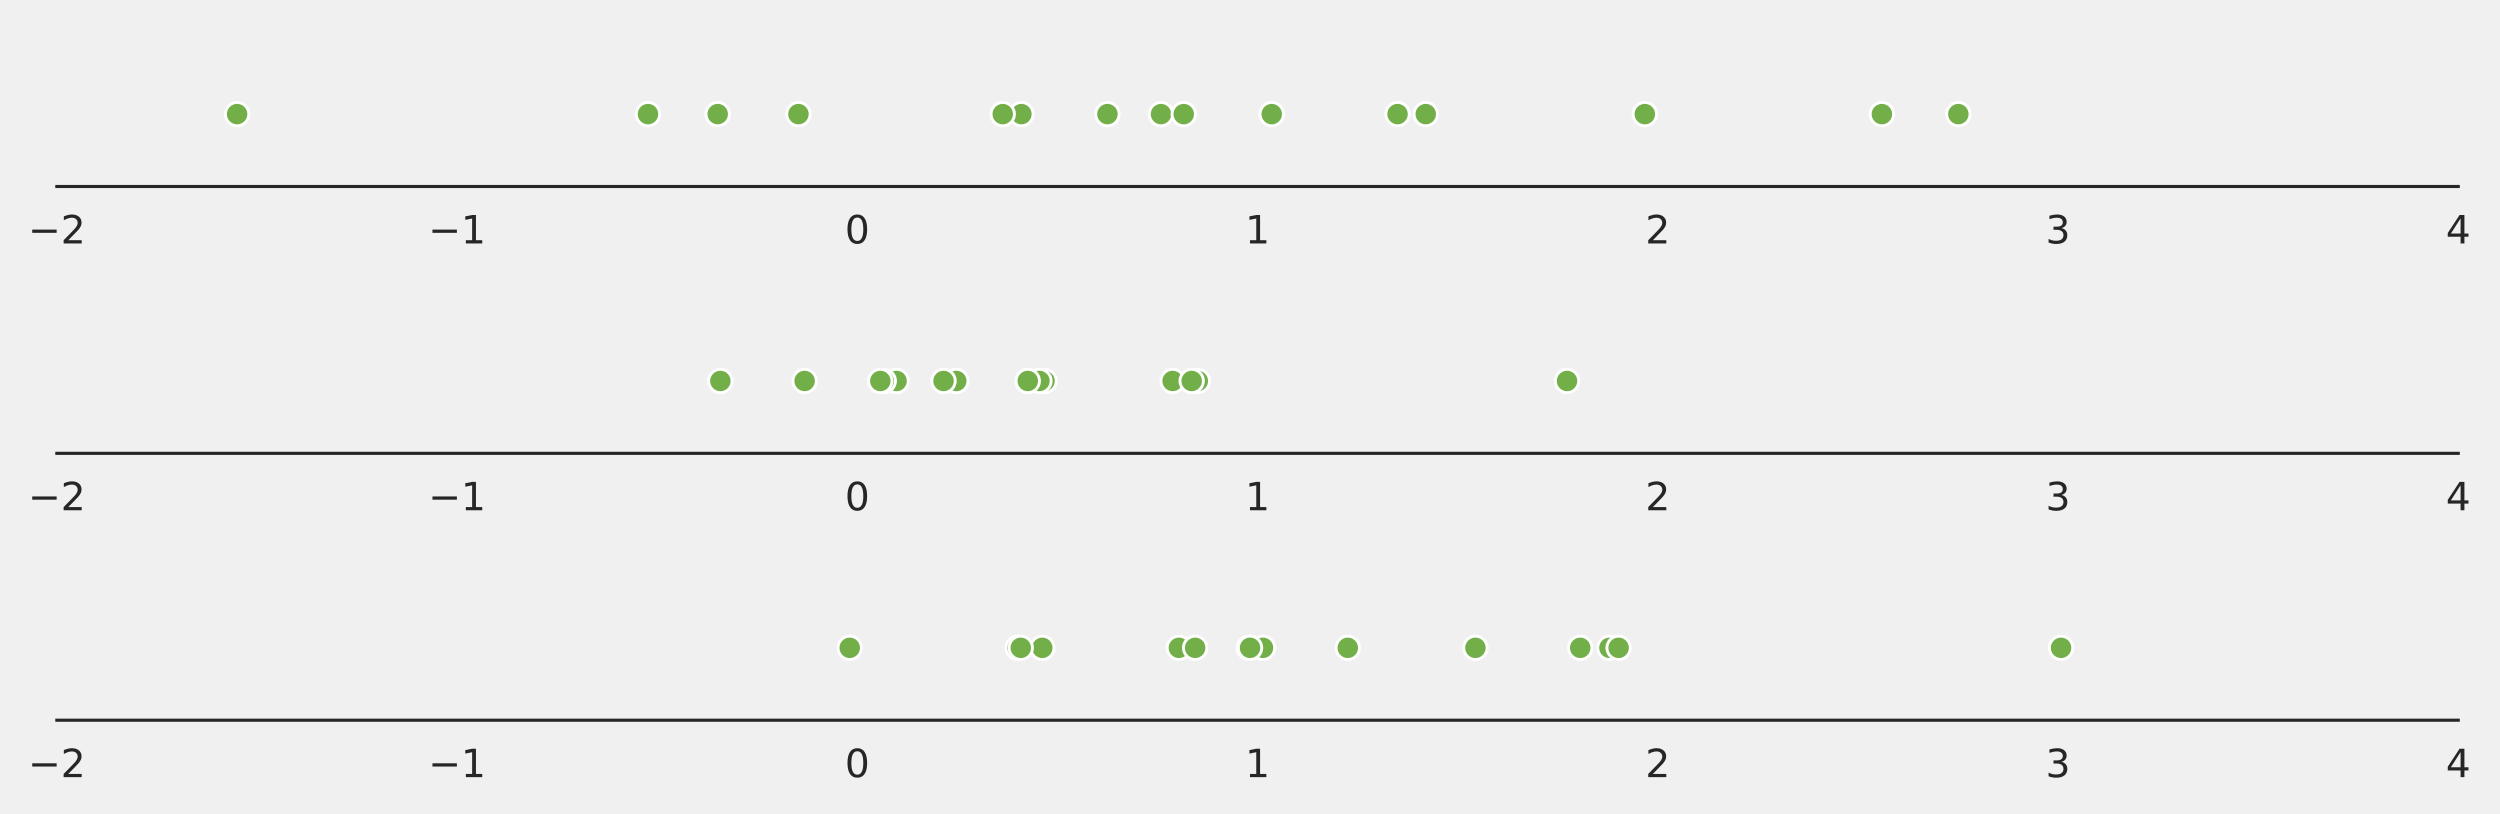
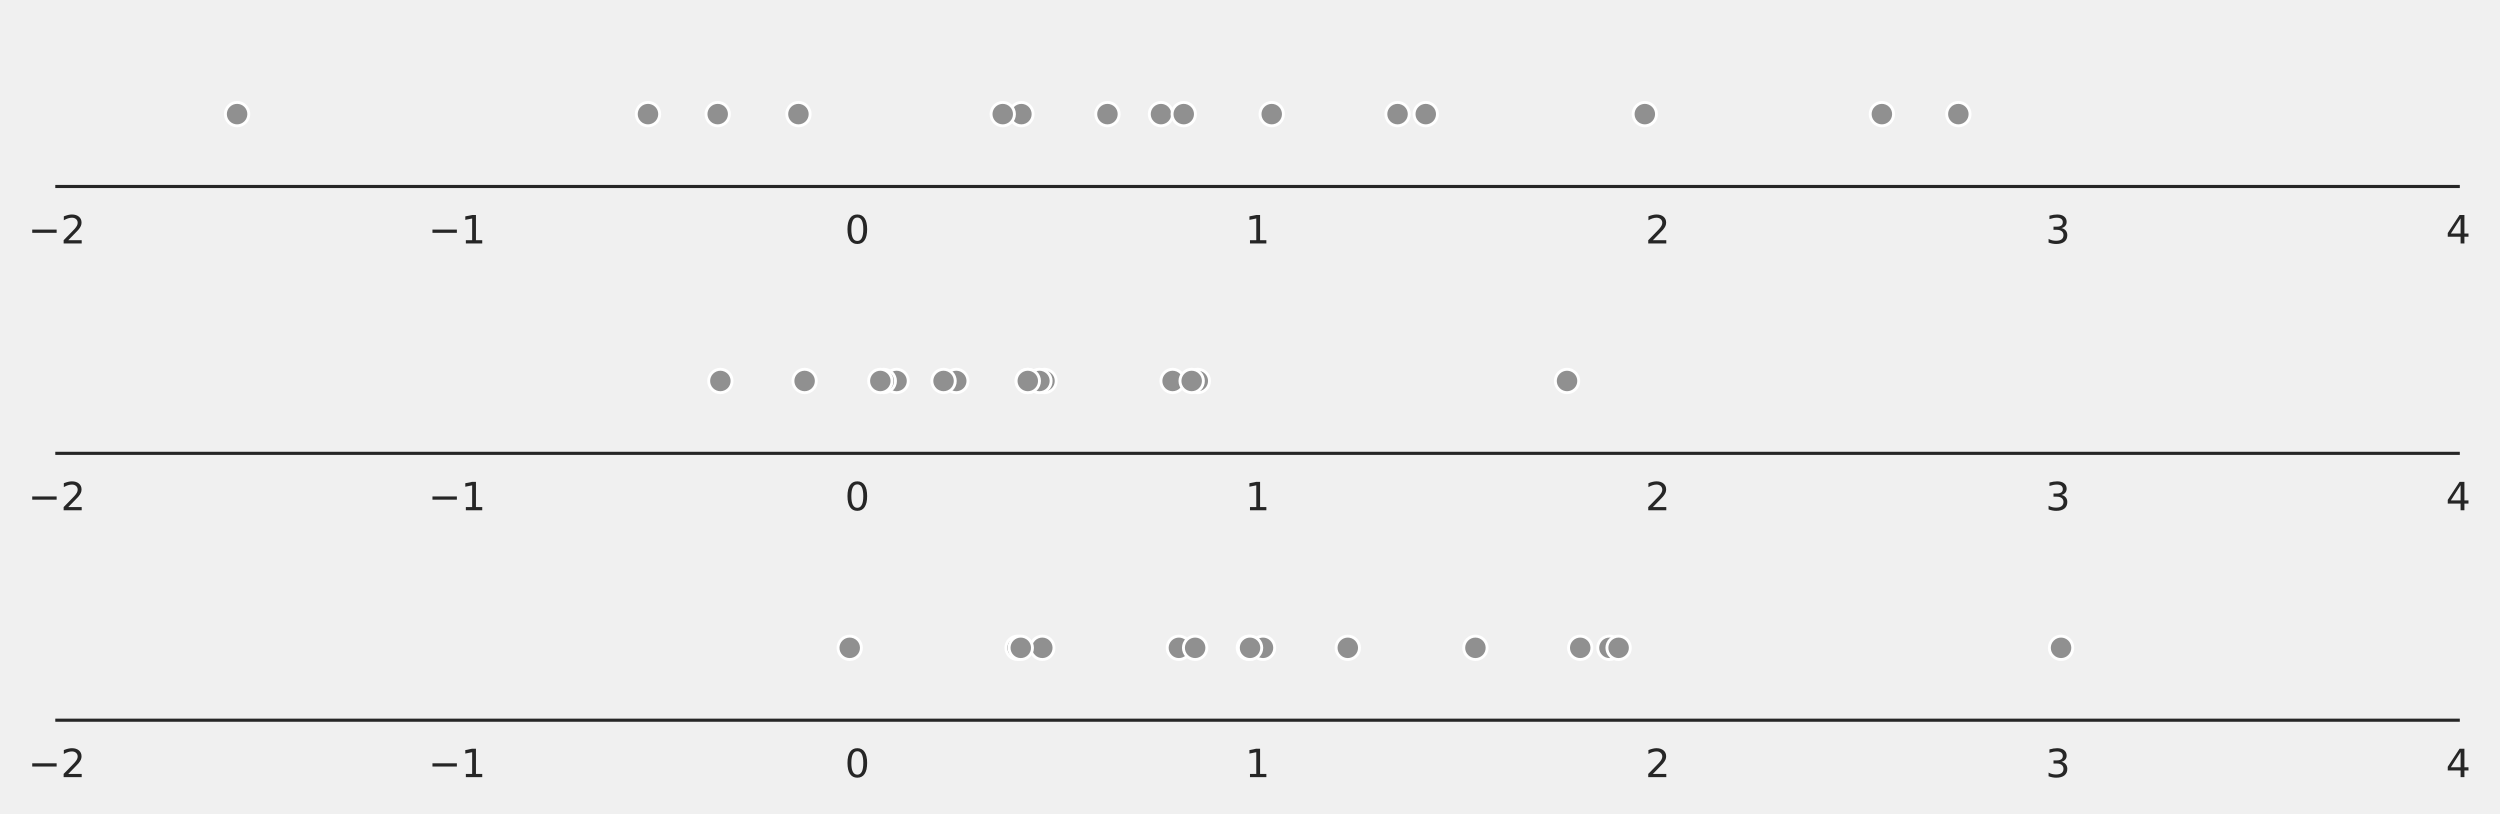
<svg xmlns="http://www.w3.org/2000/svg" xmlns:xlink="http://www.w3.org/1999/xlink" height="208.478pt" version="1.1" viewBox="0 0 640.796 208.478" width="640.796pt">
  <defs>
    <style type="text/css">
*{stroke-linecap:butt;stroke-linejoin:round;}
  </style>
  </defs>
  <g id="figure_1">
    <g id="patch_1">
      <path d="M 0 208.478  L 640.796 208.478  L 640.796 0  L 0 0  z " style="fill:none;" />
    </g>
    <g id="axes_1">
      <g id="patch_2">
        <path d="M 14.571 47.8  L 630.096 47.8  L 630.096 10.7  L 14.571 10.7  z " style="fill:none;" />
      </g>
      <g id="matplotlib.axis_1">
        <g id="xtick_1">
          <g id="text_1">
            <defs>
              <path d="M 10.594 35.5  L 73.188 35.5  L 73.188 27.203  L 10.594 27.203  z " id="DejaVuSans-8722" />
              <path d="M 19.188 8.297  L 53.609 8.297  L 53.609 0  L 7.328 0  L 7.328 8.297  Q 12.938 14.109 22.625 23.891  Q 32.328 33.688 34.812 36.531  Q 39.547 41.844 41.422 45.531  Q 43.312 49.219 43.312 52.781  Q 43.312 58.594 39.234 62.25  Q 35.156 65.922 28.609 65.922  Q 23.969 65.922 18.812 64.312  Q 13.672 62.703 7.812 59.422  L 7.812 69.391  Q 13.766 71.781 18.938 73  Q 24.125 74.219 28.422 74.219  Q 39.75 74.219 46.484 68.547  Q 53.219 62.891 53.219 53.422  Q 53.219 48.922 51.531 44.891  Q 49.859 40.875 45.406 35.406  Q 44.188 33.984 37.641 27.219  Q 31.109 20.453 19.188 8.297  z " id="DejaVuSans-50" />
            </defs>
            <g style="fill:#262626;" transform="translate(7.2 62.39844)scale(0.1 -0.1)">
              <use xlink:href="#DejaVuSans-8722" />
              <use x="83.789" xlink:href="#DejaVuSans-50" />
            </g>
          </g>
        </g>
        <g id="xtick_2">
          <g id="text_2">
            <defs>
              <path d="M 12.406 8.297  L 28.516 8.297  L 28.516 63.922  L 10.984 60.406  L 10.984 69.391  L 28.422 72.906  L 38.281 72.906  L 38.281 8.297  L 54.391 8.297  L 54.391 0  L 12.406 0  z " id="DejaVuSans-49" />
            </defs>
            <g style="fill:#262626;" transform="translate(109.7875 62.39844)scale(0.1 -0.1)">
              <use xlink:href="#DejaVuSans-8722" />
              <use x="83.789" xlink:href="#DejaVuSans-49" />
            </g>
          </g>
        </g>
        <g id="xtick_3">
          <g id="text_3">
            <defs>
              <path d="M 31.781 66.406  Q 24.172 66.406 20.328 58.906  Q 16.5 51.422 16.5 36.375  Q 16.5 21.391 20.328 13.891  Q 24.172 6.391 31.781 6.391  Q 39.453 6.391 43.281 13.891  Q 47.125 21.391 47.125 36.375  Q 47.125 51.422 43.281 58.906  Q 39.453 66.406 31.781 66.406  z M 31.781 74.219  Q 44.047 74.219 50.516 64.516  Q 56.984 54.828 56.984 36.375  Q 56.984 17.969 50.516 8.266  Q 44.047 -1.422 31.781 -1.422  Q 19.531 -1.422 13.062 8.266  Q 6.594 17.969 6.594 36.375  Q 6.594 54.828 13.062 64.516  Q 19.531 74.219 31.781 74.219  z " id="DejaVuSans-48" />
            </defs>
            <g style="fill:#262626;" transform="translate(216.5648 62.39844)scale(0.1 -0.1)">
              <use xlink:href="#DejaVuSans-48" />
            </g>
          </g>
        </g>
        <g id="xtick_4">
          <g id="text_4">
            <g style="fill:#262626;" transform="translate(319.1523 62.39844)scale(0.1 -0.1)">
              <use xlink:href="#DejaVuSans-49" />
            </g>
          </g>
        </g>
        <g id="xtick_5">
          <g id="text_5">
            <g style="fill:#262626;" transform="translate(421.7398 62.39844)scale(0.1 -0.1)">
              <use xlink:href="#DejaVuSans-50" />
            </g>
          </g>
        </g>
        <g id="xtick_6">
          <g id="text_6">
            <defs>
              <path d="M 40.578 39.312  Q 47.656 37.797 51.625 33  Q 55.609 28.219 55.609 21.188  Q 55.609 10.406 48.188 4.484  Q 40.766 -1.422 27.094 -1.422  Q 22.516 -1.422 17.656 -0.516  Q 12.797 0.391 7.625 2.203  L 7.625 11.719  Q 11.719 9.328 16.594 8.109  Q 21.484 6.891 26.812 6.891  Q 36.078 6.891 40.938 10.547  Q 45.797 14.203 45.797 21.188  Q 45.797 27.641 41.281 31.266  Q 36.766 34.906 28.719 34.906  L 20.219 34.906  L 20.219 43.016  L 29.109 43.016  Q 36.375 43.016 40.234 45.922  Q 44.094 48.828 44.094 54.297  Q 44.094 59.906 40.109 62.906  Q 36.141 65.922 28.719 65.922  Q 24.656 65.922 20.016 65.031  Q 15.375 64.156 9.812 62.312  L 9.812 71.094  Q 15.438 72.656 20.344 73.438  Q 25.25 74.219 29.594 74.219  Q 40.828 74.219 47.359 69.109  Q 53.906 64.016 53.906 55.328  Q 53.906 49.266 50.438 45.094  Q 46.969 40.922 40.578 39.312  z " id="DejaVuSans-51" />
            </defs>
            <g style="fill:#262626;" transform="translate(524.3273 62.39844)scale(0.1 -0.1)">
              <use xlink:href="#DejaVuSans-51" />
            </g>
          </g>
        </g>
        <g id="xtick_7">
          <g id="text_7">
            <defs>
              <path d="M 37.797 64.312  L 12.891 25.391  L 37.797 25.391  z M 35.203 72.906  L 47.609 72.906  L 47.609 25.391  L 58.016 25.391  L 58.016 17.188  L 47.609 17.188  L 47.609 0  L 37.797 0  L 37.797 17.188  L 4.891 17.188  L 4.891 26.703  z " id="DejaVuSans-52" />
            </defs>
            <g style="fill:#262626;" transform="translate(626.9148 62.39844)scale(0.1 -0.1)">
              <use xlink:href="#DejaVuSans-52" />
            </g>
          </g>
        </g>
      </g>
      <g id="matplotlib.axis_2">
        <g id="ytick_1" />
        <g id="ytick_2" />
        <g id="ytick_3" />
      </g>
      <g id="PathCollection_1">
        <defs>
-           <path d="M 0 3  C 0.796 3 1.559 2.684 2.121 2.121  C 2.684 1.559 3 0.796 3 0  C 3 -0.796 2.684 -1.559 2.121 -2.121  C 1.559 -2.684 0.796 -3 0 -3  C -0.796 -3 -1.559 -2.684 -2.121 -2.121  C -2.684 -1.559 -3 -0.796 -3 0  C -3 0.796 -2.684 1.559 -2.121 2.121  C -1.559 2.684 -0.796 3 0 3  z " id="m6bbe604711" style="stroke:#ffffff;stroke-width:0.75;" />
+           <path d="M 0 3  C 0.796 3 1.559 2.684 2.121 2.121  C 2.684 1.559 3 0.796 3 0  C 3 -0.796 2.684 -1.559 2.121 -2.121  C 1.559 -2.684 0.796 -3 0 -3  C -0.796 -3 -1.559 -2.684 -2.121 -2.121  C -2.684 -1.559 -3 -0.796 -3 0  C -3 0.796 -2.684 1.559 -2.121 2.121  C -1.559 2.684 -0.796 3 0 3  z " id="mc00655e016" style="stroke:#ffffff;stroke-width:0.75;" />
        </defs>
-         <g clip-path="url(#p1a643d42ec)">
-           <use style="fill:#73af48;stroke:#ffffff;stroke-width:0.75;" x="501.962" xlink:href="#m6bbe604711" y="29.25" />
-           <use style="fill:#73af48;stroke:#ffffff;stroke-width:0.75;" x="421.599" xlink:href="#m6bbe604711" y="29.25" />
-           <use style="fill:#73af48;stroke:#ffffff;stroke-width:0.75;" x="297.584" xlink:href="#m6bbe604711" y="29.25" />
-           <use style="fill:#73af48;stroke:#ffffff;stroke-width:0.75;" x="283.858" xlink:href="#m6bbe604711" y="29.25" />
-           <use style="fill:#73af48;stroke:#ffffff;stroke-width:0.75;" x="204.653" xlink:href="#m6bbe604711" y="29.25" />
-           <use style="fill:#73af48;stroke:#ffffff;stroke-width:0.75;" x="261.806" xlink:href="#m6bbe604711" y="29.25" />
-           <use style="fill:#73af48;stroke:#ffffff;stroke-width:0.75;" x="166.09" xlink:href="#m6bbe604711" y="29.25" />
-           <use style="fill:#73af48;stroke:#ffffff;stroke-width:0.75;" x="365.448" xlink:href="#m6bbe604711" y="29.25" />
-           <use style="fill:#73af48;stroke:#ffffff;stroke-width:0.75;" x="303.415" xlink:href="#m6bbe604711" y="29.25" />
-           <use style="fill:#73af48;stroke:#ffffff;stroke-width:0.75;" x="325.967" xlink:href="#m6bbe604711" y="29.25" />
-           <use style="fill:#73af48;stroke:#ffffff;stroke-width:0.75;" x="257.021" xlink:href="#m6bbe604711" y="29.25" />
-           <use style="fill:#73af48;stroke:#ffffff;stroke-width:0.75;" x="358.217" xlink:href="#m6bbe604711" y="29.25" />
-           <use style="fill:#73af48;stroke:#ffffff;stroke-width:0.75;" x="60.772" xlink:href="#m6bbe604711" y="29.25" />
-           <use style="fill:#73af48;stroke:#ffffff;stroke-width:0.75;" x="183.96" xlink:href="#m6bbe604711" y="29.25" />
-           <use style="fill:#73af48;stroke:#ffffff;stroke-width:0.75;" x="482.36" xlink:href="#m6bbe604711" y="29.25" />
+         <g clip-path="url(#p103a7a035d)">
+           <use style="fill:#909090;stroke:#ffffff;stroke-width:0.75;" x="501.962" xlink:href="#mc00655e016" y="29.25" />
+           <use style="fill:#909090;stroke:#ffffff;stroke-width:0.75;" x="421.599" xlink:href="#mc00655e016" y="29.25" />
+           <use style="fill:#909090;stroke:#ffffff;stroke-width:0.75;" x="297.584" xlink:href="#mc00655e016" y="29.25" />
+           <use style="fill:#909090;stroke:#ffffff;stroke-width:0.75;" x="283.858" xlink:href="#mc00655e016" y="29.25" />
+           <use style="fill:#909090;stroke:#ffffff;stroke-width:0.75;" x="204.653" xlink:href="#mc00655e016" y="29.25" />
+           <use style="fill:#909090;stroke:#ffffff;stroke-width:0.75;" x="261.806" xlink:href="#mc00655e016" y="29.25" />
+           <use style="fill:#909090;stroke:#ffffff;stroke-width:0.75;" x="166.09" xlink:href="#mc00655e016" y="29.25" />
+           <use style="fill:#909090;stroke:#ffffff;stroke-width:0.75;" x="365.448" xlink:href="#mc00655e016" y="29.25" />
+           <use style="fill:#909090;stroke:#ffffff;stroke-width:0.75;" x="303.415" xlink:href="#mc00655e016" y="29.25" />
+           <use style="fill:#909090;stroke:#ffffff;stroke-width:0.75;" x="325.967" xlink:href="#mc00655e016" y="29.25" />
+           <use style="fill:#909090;stroke:#ffffff;stroke-width:0.75;" x="257.021" xlink:href="#mc00655e016" y="29.25" />
+           <use style="fill:#909090;stroke:#ffffff;stroke-width:0.75;" x="358.217" xlink:href="#mc00655e016" y="29.25" />
+           <use style="fill:#909090;stroke:#ffffff;stroke-width:0.75;" x="60.772" xlink:href="#mc00655e016" y="29.25" />
+           <use style="fill:#909090;stroke:#ffffff;stroke-width:0.75;" x="183.96" xlink:href="#mc00655e016" y="29.25" />
+           <use style="fill:#909090;stroke:#ffffff;stroke-width:0.75;" x="482.36" xlink:href="#mc00655e016" y="29.25" />
        </g>
      </g>
      <g id="patch_3">
        <path d="M 14.571 47.8  L 630.096 47.8  " style="fill:none;stroke:#262626;stroke-linecap:square;stroke-linejoin:miter;stroke-width:0.8;" />
      </g>
    </g>
    <g id="axes_2">
      <g id="patch_4">
        <path d="M 14.571 116.2  L 630.096 116.2  L 630.096 79.1  L 14.571 79.1  z " style="fill:none;" />
      </g>
      <g id="matplotlib.axis_3">
        <g id="xtick_8">
          <g id="text_8">
            <g style="fill:#262626;" transform="translate(7.2 130.7984)scale(0.1 -0.1)">
              <use xlink:href="#DejaVuSans-8722" />
              <use x="83.789" xlink:href="#DejaVuSans-50" />
            </g>
          </g>
        </g>
        <g id="xtick_9">
          <g id="text_9">
            <g style="fill:#262626;" transform="translate(109.7875 130.7984)scale(0.1 -0.1)">
              <use xlink:href="#DejaVuSans-8722" />
              <use x="83.789" xlink:href="#DejaVuSans-49" />
            </g>
          </g>
        </g>
        <g id="xtick_10">
          <g id="text_10">
            <g style="fill:#262626;" transform="translate(216.5648 130.7984)scale(0.1 -0.1)">
              <use xlink:href="#DejaVuSans-48" />
            </g>
          </g>
        </g>
        <g id="xtick_11">
          <g id="text_11">
            <g style="fill:#262626;" transform="translate(319.1523 130.7984)scale(0.1 -0.1)">
              <use xlink:href="#DejaVuSans-49" />
            </g>
          </g>
        </g>
        <g id="xtick_12">
          <g id="text_12">
            <g style="fill:#262626;" transform="translate(421.7398 130.7984)scale(0.1 -0.1)">
              <use xlink:href="#DejaVuSans-50" />
            </g>
          </g>
        </g>
        <g id="xtick_13">
          <g id="text_13">
            <g style="fill:#262626;" transform="translate(524.3273 130.7984)scale(0.1 -0.1)">
              <use xlink:href="#DejaVuSans-51" />
            </g>
          </g>
        </g>
        <g id="xtick_14">
          <g id="text_14">
            <g style="fill:#262626;" transform="translate(626.9148 130.7984)scale(0.1 -0.1)">
              <use xlink:href="#DejaVuSans-52" />
            </g>
          </g>
        </g>
      </g>
      <g id="matplotlib.axis_4">
        <g id="ytick_4" />
        <g id="ytick_5" />
        <g id="ytick_6" />
      </g>
      <g id="PathCollection_2">
-         <g clip-path="url(#p5422690539)">
-           <use style="fill:#73af48;stroke:#ffffff;stroke-width:0.75;" x="263.437" xlink:href="#m6bbe604711" y="97.65" />
-           <use style="fill:#73af48;stroke:#ffffff;stroke-width:0.75;" x="401.66" xlink:href="#m6bbe604711" y="97.65" />
-           <use style="fill:#73af48;stroke:#ffffff;stroke-width:0.75;" x="229.804" xlink:href="#m6bbe604711" y="97.65" />
-           <use style="fill:#73af48;stroke:#ffffff;stroke-width:0.75;" x="307.02" xlink:href="#m6bbe604711" y="97.65" />
-           <use style="fill:#73af48;stroke:#ffffff;stroke-width:0.75;" x="267.726" xlink:href="#m6bbe604711" y="97.65" />
-           <use style="fill:#73af48;stroke:#ffffff;stroke-width:0.75;" x="245.108" xlink:href="#m6bbe604711" y="97.65" />
-           <use style="fill:#73af48;stroke:#ffffff;stroke-width:0.75;" x="300.561" xlink:href="#m6bbe604711" y="97.65" />
-           <use style="fill:#73af48;stroke:#ffffff;stroke-width:0.75;" x="305.449" xlink:href="#m6bbe604711" y="97.65" />
-           <use style="fill:#73af48;stroke:#ffffff;stroke-width:0.75;" x="266.424" xlink:href="#m6bbe604711" y="97.65" />
-           <use style="fill:#73af48;stroke:#ffffff;stroke-width:0.75;" x="206.238" xlink:href="#m6bbe604711" y="97.65" />
-           <use style="fill:#73af48;stroke:#ffffff;stroke-width:0.75;" x="184.646" xlink:href="#m6bbe604711" y="97.65" />
-           <use style="fill:#73af48;stroke:#ffffff;stroke-width:0.75;" x="226.527" xlink:href="#m6bbe604711" y="97.65" />
-           <use style="fill:#73af48;stroke:#ffffff;stroke-width:0.75;" x="241.85" xlink:href="#m6bbe604711" y="97.65" />
-           <use style="fill:#73af48;stroke:#ffffff;stroke-width:0.75;" x="263.441" xlink:href="#m6bbe604711" y="97.65" />
-           <use style="fill:#73af48;stroke:#ffffff;stroke-width:0.75;" x="225.645" xlink:href="#m6bbe604711" y="97.65" />
+         <g clip-path="url(#p6b384fe811)">
+           <use style="fill:#909090;stroke:#ffffff;stroke-width:0.75;" x="263.437" xlink:href="#mc00655e016" y="97.65" />
+           <use style="fill:#909090;stroke:#ffffff;stroke-width:0.75;" x="401.66" xlink:href="#mc00655e016" y="97.65" />
+           <use style="fill:#909090;stroke:#ffffff;stroke-width:0.75;" x="229.804" xlink:href="#mc00655e016" y="97.65" />
+           <use style="fill:#909090;stroke:#ffffff;stroke-width:0.75;" x="307.02" xlink:href="#mc00655e016" y="97.65" />
+           <use style="fill:#909090;stroke:#ffffff;stroke-width:0.75;" x="267.726" xlink:href="#mc00655e016" y="97.65" />
+           <use style="fill:#909090;stroke:#ffffff;stroke-width:0.75;" x="245.108" xlink:href="#mc00655e016" y="97.65" />
+           <use style="fill:#909090;stroke:#ffffff;stroke-width:0.75;" x="300.561" xlink:href="#mc00655e016" y="97.65" />
+           <use style="fill:#909090;stroke:#ffffff;stroke-width:0.75;" x="305.449" xlink:href="#mc00655e016" y="97.65" />
+           <use style="fill:#909090;stroke:#ffffff;stroke-width:0.75;" x="266.424" xlink:href="#mc00655e016" y="97.65" />
+           <use style="fill:#909090;stroke:#ffffff;stroke-width:0.75;" x="206.238" xlink:href="#mc00655e016" y="97.65" />
+           <use style="fill:#909090;stroke:#ffffff;stroke-width:0.75;" x="184.646" xlink:href="#mc00655e016" y="97.65" />
+           <use style="fill:#909090;stroke:#ffffff;stroke-width:0.75;" x="226.527" xlink:href="#mc00655e016" y="97.65" />
+           <use style="fill:#909090;stroke:#ffffff;stroke-width:0.75;" x="241.85" xlink:href="#mc00655e016" y="97.65" />
+           <use style="fill:#909090;stroke:#ffffff;stroke-width:0.75;" x="263.441" xlink:href="#mc00655e016" y="97.65" />
+           <use style="fill:#909090;stroke:#ffffff;stroke-width:0.75;" x="225.645" xlink:href="#mc00655e016" y="97.65" />
        </g>
      </g>
      <g id="patch_5">
        <path d="M 14.571 116.2  L 630.096 116.2  " style="fill:none;stroke:#262626;stroke-linecap:square;stroke-linejoin:miter;stroke-width:0.8;" />
      </g>
    </g>
    <g id="axes_3">
      <g id="patch_6">
        <path d="M 14.571 184.6  L 630.096 184.6  L 630.096 147.5  L 14.571 147.5  z " style="fill:none;" />
      </g>
      <g id="matplotlib.axis_5">
        <g id="xtick_15">
          <g id="text_15">
            <g style="fill:#262626;" transform="translate(7.2 199.1984)scale(0.1 -0.1)">
              <use xlink:href="#DejaVuSans-8722" />
              <use x="83.789" xlink:href="#DejaVuSans-50" />
            </g>
          </g>
        </g>
        <g id="xtick_16">
          <g id="text_16">
            <g style="fill:#262626;" transform="translate(109.7875 199.1984)scale(0.1 -0.1)">
              <use xlink:href="#DejaVuSans-8722" />
              <use x="83.789" xlink:href="#DejaVuSans-49" />
            </g>
          </g>
        </g>
        <g id="xtick_17">
          <g id="text_17">
            <g style="fill:#262626;" transform="translate(216.5648 199.1984)scale(0.1 -0.1)">
              <use xlink:href="#DejaVuSans-48" />
            </g>
          </g>
        </g>
        <g id="xtick_18">
          <g id="text_18">
            <g style="fill:#262626;" transform="translate(319.1523 199.1984)scale(0.1 -0.1)">
              <use xlink:href="#DejaVuSans-49" />
            </g>
          </g>
        </g>
        <g id="xtick_19">
          <g id="text_19">
            <g style="fill:#262626;" transform="translate(421.7398 199.1984)scale(0.1 -0.1)">
              <use xlink:href="#DejaVuSans-50" />
            </g>
          </g>
        </g>
        <g id="xtick_20">
          <g id="text_20">
            <g style="fill:#262626;" transform="translate(524.3273 199.1984)scale(0.1 -0.1)">
              <use xlink:href="#DejaVuSans-51" />
            </g>
          </g>
        </g>
        <g id="xtick_21">
          <g id="text_21">
            <g style="fill:#262626;" transform="translate(626.9148 199.1984)scale(0.1 -0.1)">
              <use xlink:href="#DejaVuSans-52" />
            </g>
          </g>
        </g>
      </g>
      <g id="matplotlib.axis_6">
        <g id="ytick_7" />
        <g id="ytick_8" />
        <g id="ytick_9" />
      </g>
      <g id="PathCollection_3">
-         <g clip-path="url(#pbd70436e8b)">
-           <use style="fill:#73af48;stroke:#ffffff;stroke-width:0.75;" x="345.465" xlink:href="#m6bbe604711" y="166.05" />
-           <use style="fill:#73af48;stroke:#ffffff;stroke-width:0.75;" x="260.831" xlink:href="#m6bbe604711" y="166.05" />
-           <use style="fill:#73af48;stroke:#ffffff;stroke-width:0.75;" x="267.161" xlink:href="#m6bbe604711" y="166.05" />
-           <use style="fill:#73af48;stroke:#ffffff;stroke-width:0.75;" x="378.177" xlink:href="#m6bbe604711" y="166.05" />
-           <use style="fill:#73af48;stroke:#ffffff;stroke-width:0.75;" x="412.526" xlink:href="#m6bbe604711" y="166.05" />
-           <use style="fill:#73af48;stroke:#ffffff;stroke-width:0.75;" x="302.175" xlink:href="#m6bbe604711" y="166.05" />
-           <use style="fill:#73af48;stroke:#ffffff;stroke-width:0.75;" x="405.042" xlink:href="#m6bbe604711" y="166.05" />
-           <use style="fill:#73af48;stroke:#ffffff;stroke-width:0.75;" x="414.881" xlink:href="#m6bbe604711" y="166.05" />
-           <use style="fill:#73af48;stroke:#ffffff;stroke-width:0.75;" x="320.113" xlink:href="#m6bbe604711" y="166.05" />
-           <use style="fill:#73af48;stroke:#ffffff;stroke-width:0.75;" x="323.728" xlink:href="#m6bbe604711" y="166.05" />
-           <use style="fill:#73af48;stroke:#ffffff;stroke-width:0.75;" x="261.643" xlink:href="#m6bbe604711" y="166.05" />
-           <use style="fill:#73af48;stroke:#ffffff;stroke-width:0.75;" x="320.407" xlink:href="#m6bbe604711" y="166.05" />
-           <use style="fill:#73af48;stroke:#ffffff;stroke-width:0.75;" x="217.799" xlink:href="#m6bbe604711" y="166.05" />
-           <use style="fill:#73af48;stroke:#ffffff;stroke-width:0.75;" x="306.338" xlink:href="#m6bbe604711" y="166.05" />
-           <use style="fill:#73af48;stroke:#ffffff;stroke-width:0.75;" x="528.285" xlink:href="#m6bbe604711" y="166.05" />
+         <g clip-path="url(#p4e30212666)">
+           <use style="fill:#909090;stroke:#ffffff;stroke-width:0.75;" x="345.465" xlink:href="#mc00655e016" y="166.05" />
+           <use style="fill:#909090;stroke:#ffffff;stroke-width:0.75;" x="260.831" xlink:href="#mc00655e016" y="166.05" />
+           <use style="fill:#909090;stroke:#ffffff;stroke-width:0.75;" x="267.161" xlink:href="#mc00655e016" y="166.05" />
+           <use style="fill:#909090;stroke:#ffffff;stroke-width:0.75;" x="378.177" xlink:href="#mc00655e016" y="166.05" />
+           <use style="fill:#909090;stroke:#ffffff;stroke-width:0.75;" x="412.526" xlink:href="#mc00655e016" y="166.05" />
+           <use style="fill:#909090;stroke:#ffffff;stroke-width:0.75;" x="302.175" xlink:href="#mc00655e016" y="166.05" />
+           <use style="fill:#909090;stroke:#ffffff;stroke-width:0.75;" x="405.042" xlink:href="#mc00655e016" y="166.05" />
+           <use style="fill:#909090;stroke:#ffffff;stroke-width:0.75;" x="414.881" xlink:href="#mc00655e016" y="166.05" />
+           <use style="fill:#909090;stroke:#ffffff;stroke-width:0.75;" x="320.113" xlink:href="#mc00655e016" y="166.05" />
+           <use style="fill:#909090;stroke:#ffffff;stroke-width:0.75;" x="323.728" xlink:href="#mc00655e016" y="166.05" />
+           <use style="fill:#909090;stroke:#ffffff;stroke-width:0.75;" x="261.643" xlink:href="#mc00655e016" y="166.05" />
+           <use style="fill:#909090;stroke:#ffffff;stroke-width:0.75;" x="320.407" xlink:href="#mc00655e016" y="166.05" />
+           <use style="fill:#909090;stroke:#ffffff;stroke-width:0.75;" x="217.799" xlink:href="#mc00655e016" y="166.05" />
+           <use style="fill:#909090;stroke:#ffffff;stroke-width:0.75;" x="306.338" xlink:href="#mc00655e016" y="166.05" />
+           <use style="fill:#909090;stroke:#ffffff;stroke-width:0.75;" x="528.285" xlink:href="#mc00655e016" y="166.05" />
        </g>
      </g>
      <g id="patch_7">
        <path d="M 14.571 184.6  L 630.096 184.6  " style="fill:none;stroke:#262626;stroke-linecap:square;stroke-linejoin:miter;stroke-width:0.8;" />
      </g>
    </g>
  </g>
  <defs>
-     <clipPath id="p1a643d42ec">
+     <clipPath id="p103a7a035d">
      <rect height="37.1" width="615.525" x="14.571" y="10.7" />
    </clipPath>
-     <clipPath id="p5422690539">
+     <clipPath id="p6b384fe811">
      <rect height="37.1" width="615.525" x="14.571" y="79.1" />
    </clipPath>
-     <clipPath id="pbd70436e8b">
+     <clipPath id="p4e30212666">
      <rect height="37.1" width="615.525" x="14.571" y="147.5" />
    </clipPath>
  </defs>
</svg>
